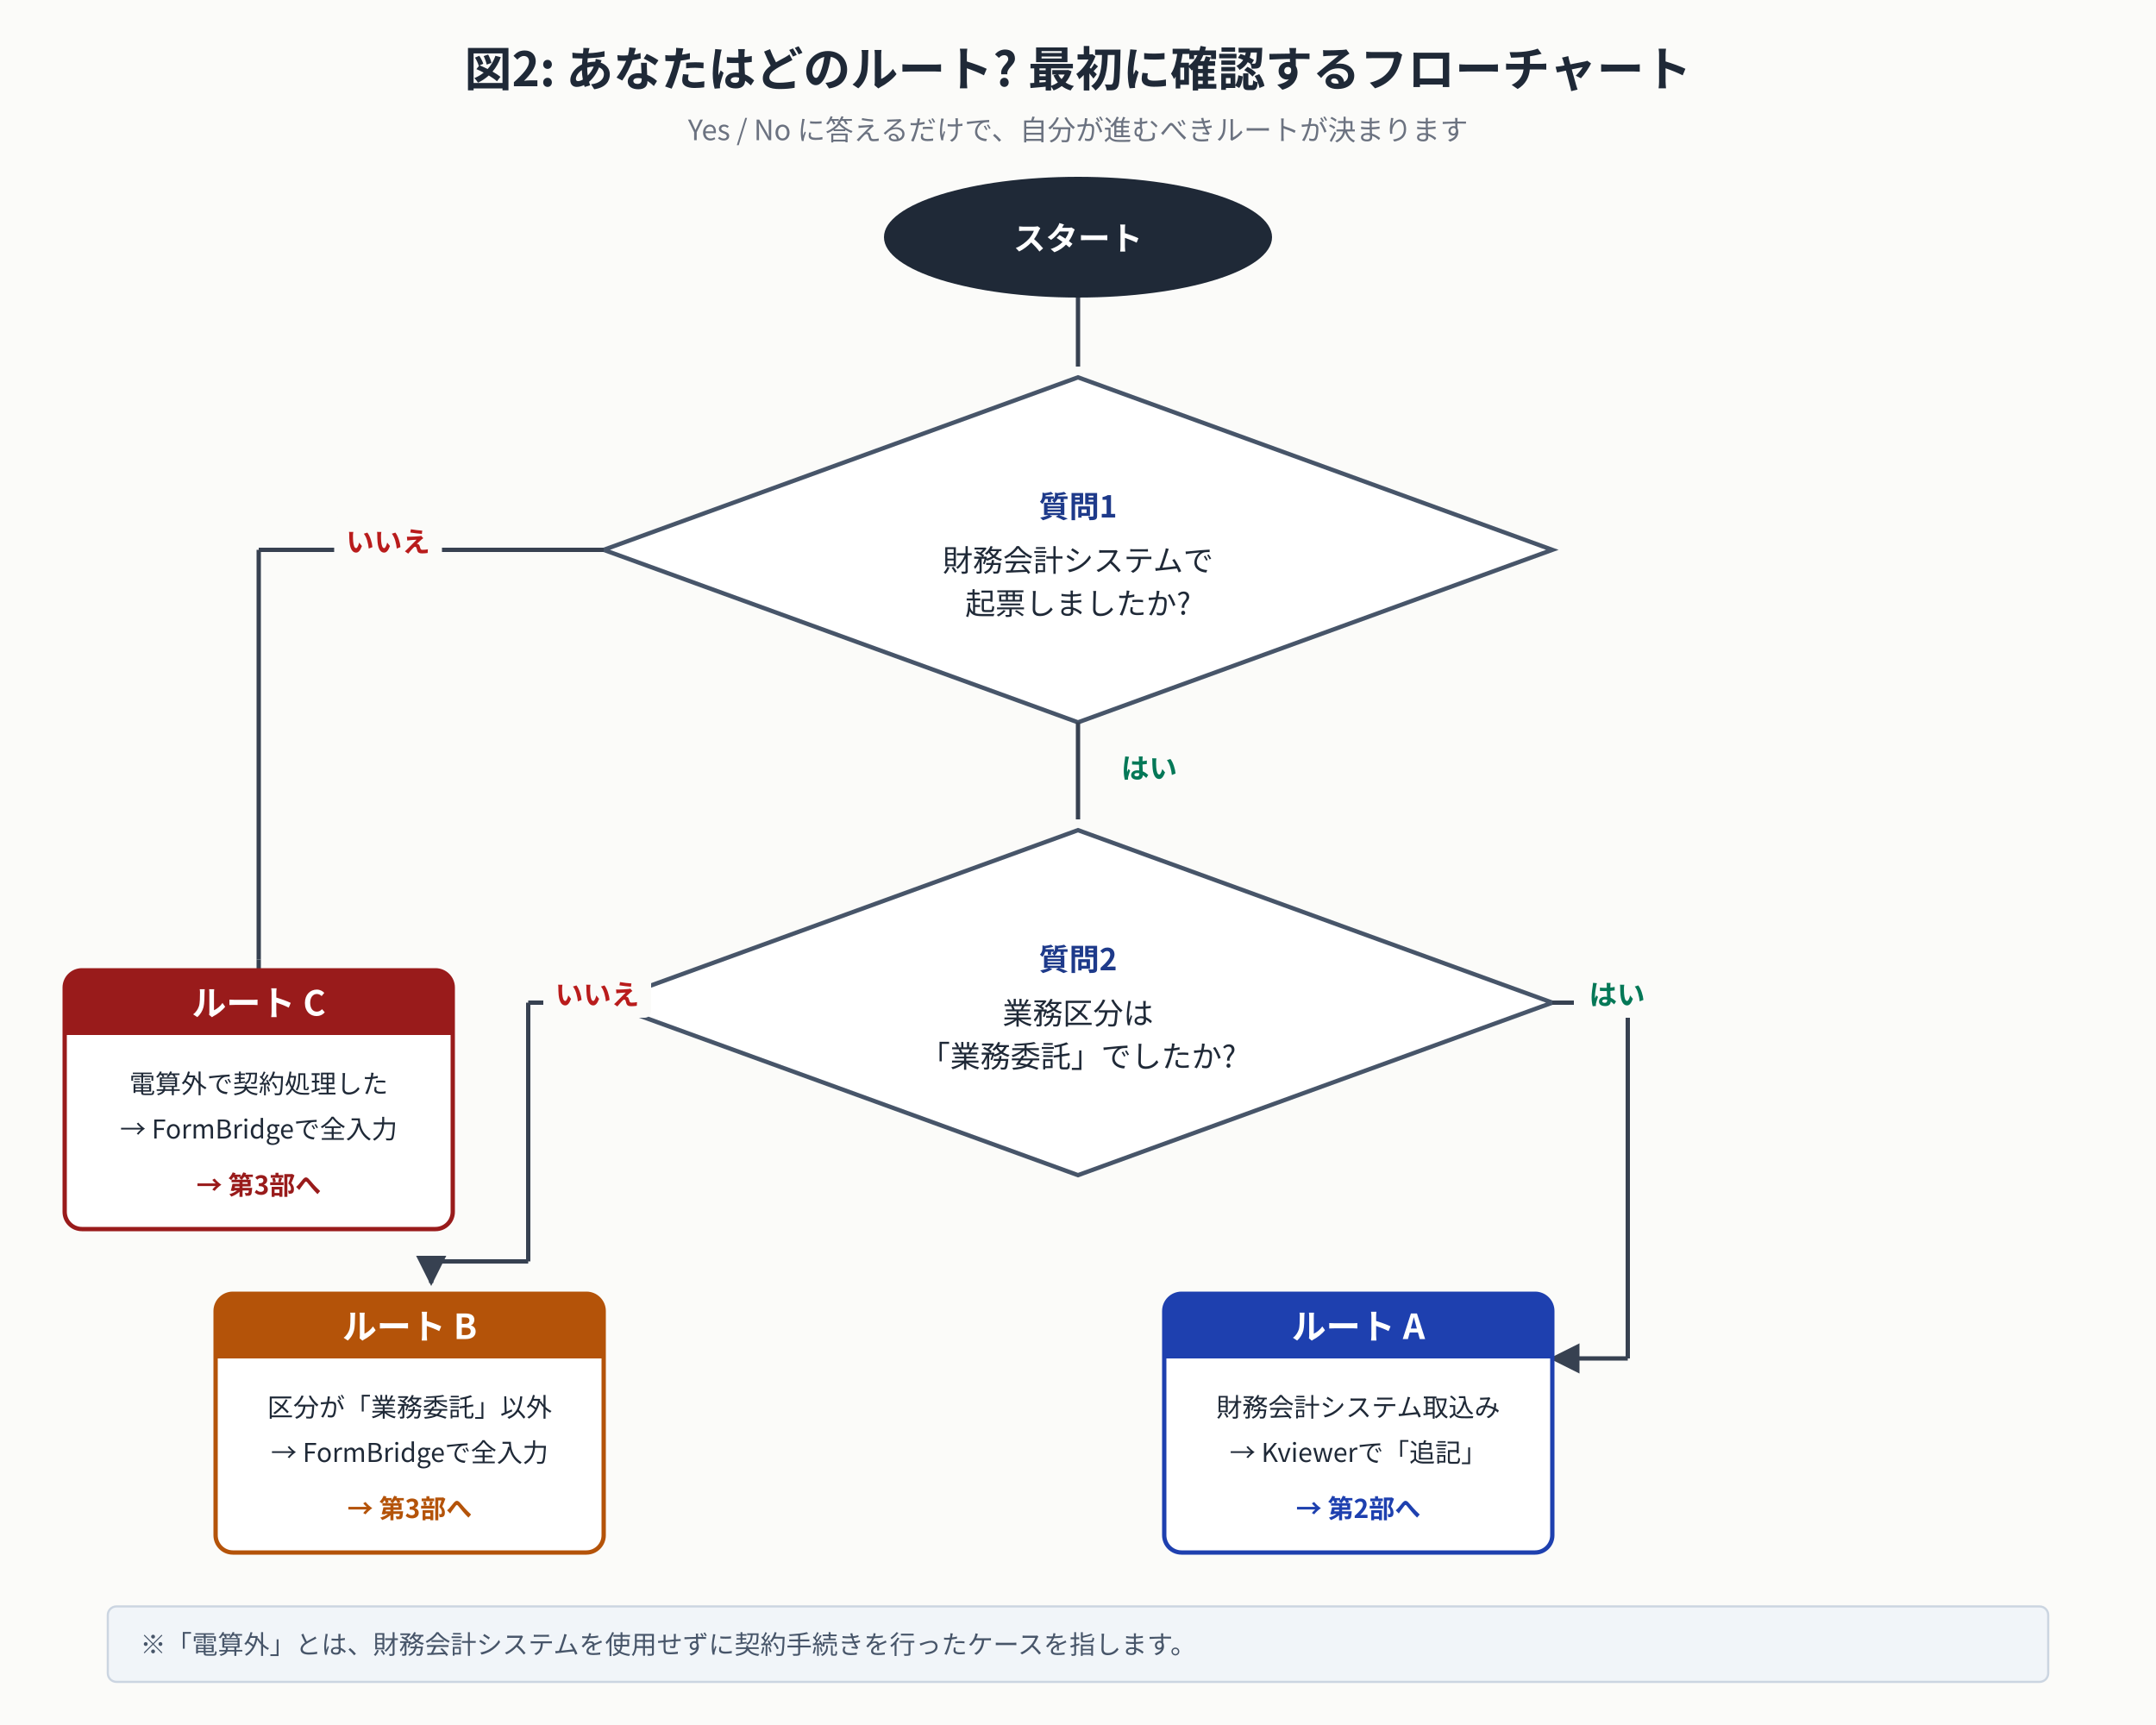
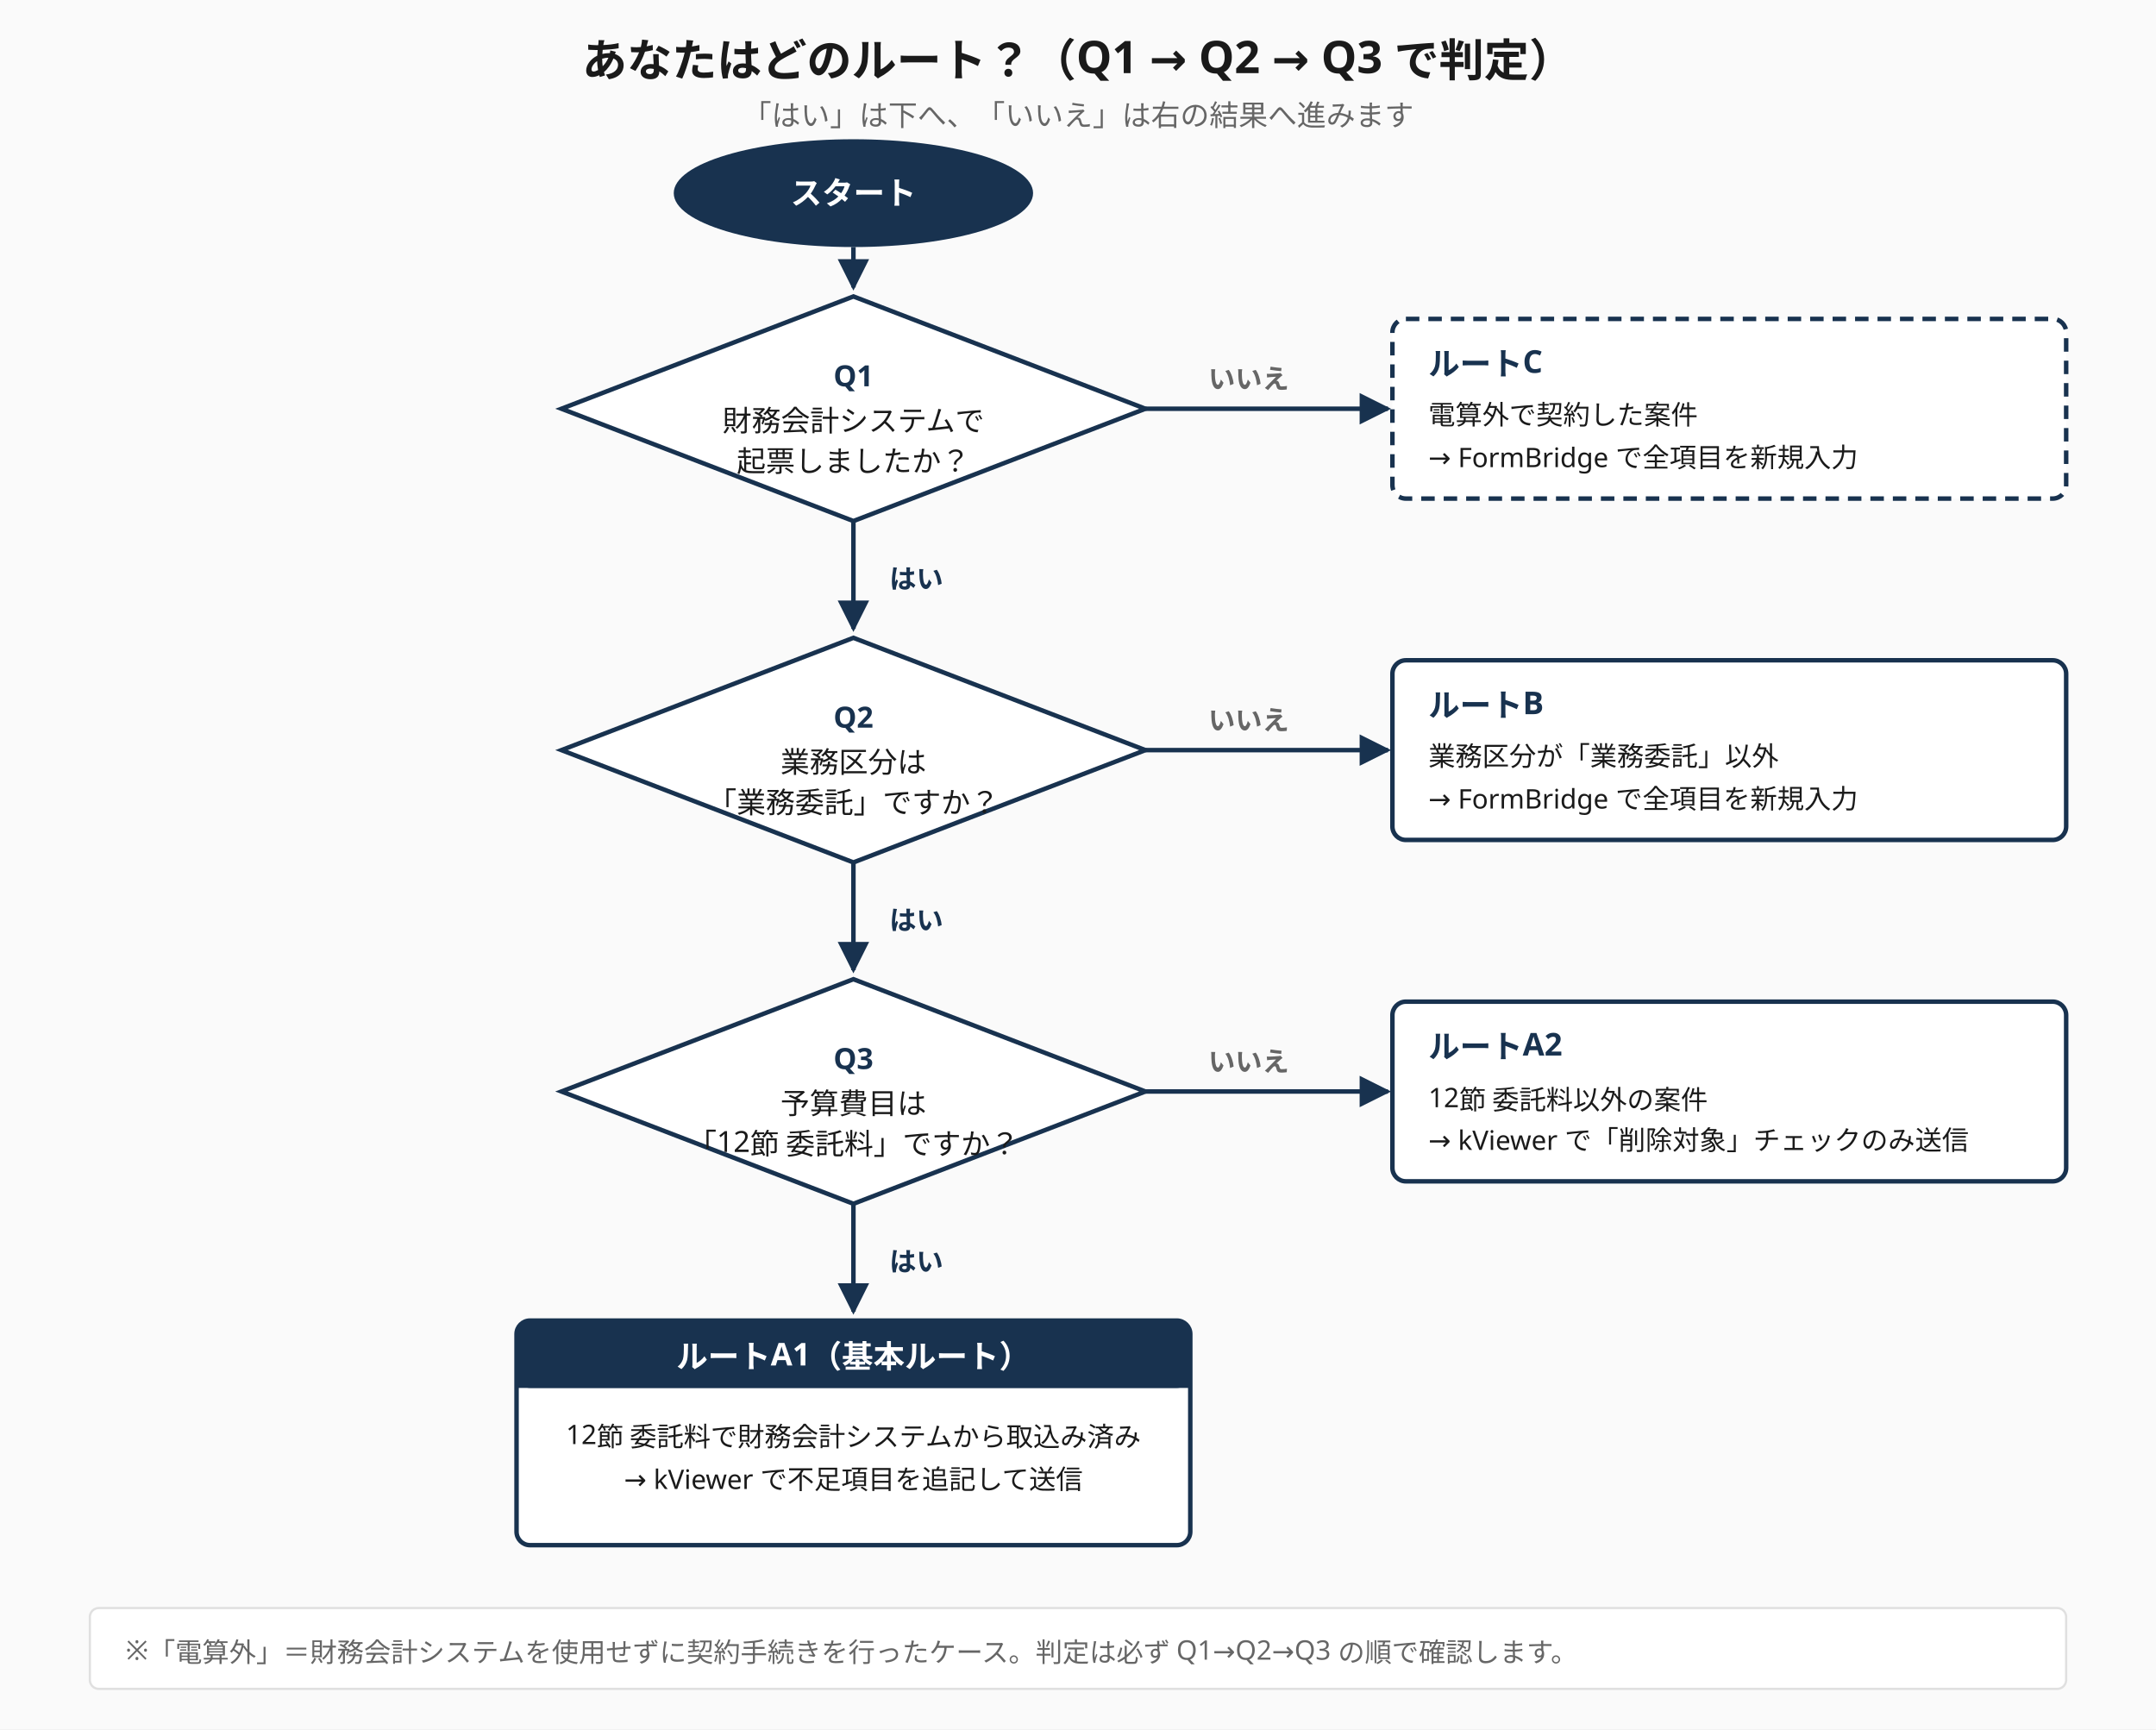
- <svg xmlns="http://www.w3.org/2000/svg" viewBox="0 0 1000 800" font-family="'Noto Sans CJK JP', 'Noto Sans JP', sans-serif">
-   <rect width="1000" height="800" fill="#FBFBF9" />
-   <text x="500" y="40" font-size="22" font-weight="700" text-anchor="middle" fill="#1F2937">図2: あなたはどのルート? 最初に確認するフローチャート</text>
-   <text x="500" y="65" font-size="13" text-anchor="middle" fill="#6B7280">Yes / No に答えるだけで、自分が進むべきルートが決まります</text>
-   <g>
-     <ellipse cx="500" cy="110" rx="90" ry="28" fill="#1F2937" />
-     <text x="500" y="116" font-size="15" font-weight="700" text-anchor="middle" fill="#FFFFFF">スタート</text>
-   </g>
-   <line x1="500" y1="138" x2="500" y2="170" stroke="#374151" stroke-width="2" />
-   <g>
-     <polygon points="500,175 720,255 500,335 280,255" fill="#FFFFFF" stroke="#475569" stroke-width="2" />
-     <text x="500" y="240" font-size="14" font-weight="700" text-anchor="middle" fill="#1E3A8A">質問1</text>
-     <text x="500" y="265" font-size="14" text-anchor="middle" fill="#1F2937">財務会計システムで</text>
-     <text x="500" y="285" font-size="14" text-anchor="middle" fill="#1F2937">起票しましたか?</text>
-   </g>
-   <line x1="280" y1="255" x2="120" y2="255" stroke="#374151" stroke-width="2" />
-   <line x1="120" y1="255" x2="120" y2="445" stroke="#374151" stroke-width="2" />
-   <line x1="120" y1="445" x2="120" y2="480" stroke="#374151" stroke-width="2" marker-end="url(#arrow2)" />
-   <g>
-     <rect x="155" y="240" width="50" height="22" rx="3" fill="#FBFBF9" />
-     <text x="180" y="256" font-size="13" font-weight="700" text-anchor="middle" fill="#B91C1C">いいえ</text>
-   </g>
-   <line x1="500" y1="335" x2="500" y2="380" stroke="#374151" stroke-width="2" />
-   <g>
-     <rect x="513" y="345" width="40" height="22" rx="3" fill="#FBFBF9" />
-     <text x="533" y="361" font-size="13" font-weight="700" text-anchor="middle" fill="#047857">はい</text>
-   </g>
-   <g>
-     <polygon points="500,385 720,465 500,545 280,465" fill="#FFFFFF" stroke="#475569" stroke-width="2" />
-     <text x="500" y="450" font-size="14" font-weight="700" text-anchor="middle" fill="#1E3A8A">質問2</text>
-     <text x="500" y="475" font-size="14" text-anchor="middle" fill="#1F2937">業務区分は</text>
-     <text x="500" y="495" font-size="14" text-anchor="middle" fill="#1F2937">「業務委託」でしたか?</text>
-   </g>
-   <line x1="280" y1="465" x2="245" y2="465" stroke="#374151" stroke-width="2" />
-   <line x1="245" y1="465" x2="245" y2="585" stroke="#374151" stroke-width="2" />
-   <line x1="245" y1="585" x2="200" y2="585" stroke="#374151" stroke-width="2" />
-   <line x1="200" y1="585" x2="200" y2="595" stroke="#374151" stroke-width="2" marker-end="url(#arrow2)" />
-   <g>
-     <rect x="252" y="450" width="50" height="22" rx="3" fill="#FBFBF9" />
-     <text x="277" y="466" font-size="13" font-weight="700" text-anchor="middle" fill="#B91C1C">いいえ</text>
-   </g>
-   <line x1="720" y1="465" x2="755" y2="465" stroke="#374151" stroke-width="2" />
-   <line x1="755" y1="465" x2="755" y2="630" stroke="#374151" stroke-width="2" />
-   <line x1="755" y1="630" x2="720" y2="630" stroke="#374151" stroke-width="2" marker-end="url(#arrow2)" />
-   <g>
-     <rect x="730" y="450" width="40" height="22" rx="3" fill="#FBFBF9" />
-     <text x="750" y="466" font-size="13" font-weight="700" text-anchor="middle" fill="#047857">はい</text>
-   </g>
-   <g>
-     <rect x="540" y="600" width="180" height="120" rx="8" fill="#FFFFFF" stroke="#1E40AF" stroke-width="2" />
-     <rect x="540" y="600" width="180" height="30" rx="8" fill="#1E40AF" />
-     <rect x="540" y="623" width="180" height="7" fill="#1E40AF" />
-     <text x="630" y="621" font-size="16" font-weight="700" text-anchor="middle" fill="#FFFFFF">ルート A</text>
-     <text x="630" y="657" font-size="12" text-anchor="middle" fill="#1F2937">財務会計システム取込み</text>
-     <text x="630" y="678" font-size="12" text-anchor="middle" fill="#1F2937">→ Kviewerで「追記」</text>
-     <text x="630" y="704" font-size="12" font-weight="700" text-anchor="middle" fill="#1E40AF">→ 第2部へ</text>
-   </g>
-   <g>
-     <rect x="100" y="600" width="180" height="120" rx="8" fill="#FFFFFF" stroke="#B45309" stroke-width="2" />
-     <rect x="100" y="600" width="180" height="30" rx="8" fill="#B45309" />
-     <rect x="100" y="623" width="180" height="7" fill="#B45309" />
-     <text x="190" y="621" font-size="16" font-weight="700" text-anchor="middle" fill="#FFFFFF">ルート B</text>
-     <text x="190" y="657" font-size="12" text-anchor="middle" fill="#1F2937">区分が「業務委託」以外</text>
-     <text x="190" y="678" font-size="12" text-anchor="middle" fill="#1F2937">→ FormBridgeで全入力</text>
-     <text x="190" y="704" font-size="12" font-weight="700" text-anchor="middle" fill="#B45309">→ 第3部へ</text>
-   </g>
-   <g>
-     <rect x="30" y="450" width="180" height="120" rx="8" fill="#FFFFFF" stroke="#991B1B" stroke-width="2" />
-     <rect x="30" y="450" width="180" height="30" rx="8" fill="#991B1B" />
-     <rect x="30" y="473" width="180" height="7" fill="#991B1B" />
-     <text x="120" y="471" font-size="16" font-weight="700" text-anchor="middle" fill="#FFFFFF">ルート C</text>
-     <text x="120" y="507" font-size="12" text-anchor="middle" fill="#1F2937">電算外で契約処理した</text>
-     <text x="120" y="528" font-size="12" text-anchor="middle" fill="#1F2937">→ FormBridgeで全入力</text>
-     <text x="120" y="554" font-size="12" font-weight="700" text-anchor="middle" fill="#991B1B">→ 第3部へ</text>
-   </g>
-   <g>
-     <rect x="50" y="745" width="900" height="35" rx="4" fill="#F1F5F9" stroke="#CBD5E1" stroke-width="1" />
-     <text x="65" y="767" font-size="12" fill="#475569">※「電算外」とは、財務会計システムを使用せずに契約手続きを行ったケースを指します。</text>
-   </g>
+ <svg xmlns="http://www.w3.org/2000/svg" viewBox="0 0 960 770" font-family="'Yu Gothic','Noto Sans JP',sans-serif" role="img" aria-label="ルート判定フローチャート。Q1財務会計システムで起票したか、Q2業務区分は業務委託か、Q3予算費目は12節委託料か、の順に判定し、ルートA1・A2・B・Cのいずれかになる。">
+   <rect width="960" height="770" fill="#FAFAFA" />
+   <text x="480" y="34" font-size="20" font-weight="700" text-anchor="middle" fill="#1A1A1A">あなたはどのルート？（Q1 → Q2 → Q3 で判定）</text>
+   <text x="480" y="56" font-size="13" text-anchor="middle" fill="#666666">「はい」は下へ、「いいえ」は右の結果へ進みます</text>
  <defs>
-     <marker id="arrow2" viewBox="0 0 10 10" refX="9" refY="5" markerWidth="7" markerHeight="7" orient="auto">
-       <path d="M 0 0 L 10 5 L 0 10 z" fill="#374151" />
+     <marker id="ah" viewBox="0 0 10 10" refX="9" refY="5" markerWidth="7" markerHeight="7" orient="auto">
+       <path d="M0 0 L10 5 L0 10 z" fill="#18324f" />
    </marker>
  </defs>
+   <ellipse cx="380" cy="86" rx="80" ry="24" fill="#18324f" />
+   <text x="380" y="91" font-size="14" font-weight="700" text-anchor="middle" fill="#FFFFFF">スタート</text>
+   <line x1="380" y1="110" x2="380" y2="128" stroke="#18324f" stroke-width="2" marker-end="url(#ah)" />
+   <polygon points="380,132 510,182 380,232 250,182" fill="#FFFFFF" stroke="#18324f" stroke-width="2" />
+   <text x="380" y="172" font-size="13" font-weight="700" text-anchor="middle" fill="#18324f">Q1</text>
+   <text x="380" y="192" font-size="13" text-anchor="middle" fill="#1A1A1A">財務会計システムで</text>
+   <text x="380" y="210" font-size="13" text-anchor="middle" fill="#1A1A1A">起票しましたか？</text>
+   <line x1="510" y1="182" x2="618" y2="182" stroke="#18324f" stroke-width="2" marker-end="url(#ah)" />
+   <text x="556" y="173" font-size="12" font-weight="700" text-anchor="middle" fill="#666666">いいえ</text>
+   <line x1="380" y1="232" x2="380" y2="280" stroke="#18324f" stroke-width="2" marker-end="url(#ah)" />
+   <text x="396" y="262" font-size="12" font-weight="700" fill="#18324f">はい</text>
+   <polygon points="380,284 510,334 380,384 250,334" fill="#FFFFFF" stroke="#18324f" stroke-width="2" />
+   <text x="380" y="324" font-size="13" font-weight="700" text-anchor="middle" fill="#18324f">Q2</text>
+   <text x="380" y="344" font-size="13" text-anchor="middle" fill="#1A1A1A">業務区分は</text>
+   <text x="380" y="362" font-size="13" text-anchor="middle" fill="#1A1A1A">「業務委託」ですか？</text>
+   <line x1="510" y1="334" x2="618" y2="334" stroke="#18324f" stroke-width="2" marker-end="url(#ah)" />
+   <text x="556" y="325" font-size="12" font-weight="700" text-anchor="middle" fill="#666666">いいえ</text>
+   <line x1="380" y1="384" x2="380" y2="432" stroke="#18324f" stroke-width="2" marker-end="url(#ah)" />
+   <text x="396" y="414" font-size="12" font-weight="700" fill="#18324f">はい</text>
+   <polygon points="380,436 510,486 380,536 250,486" fill="#FFFFFF" stroke="#18324f" stroke-width="2" />
+   <text x="380" y="476" font-size="13" font-weight="700" text-anchor="middle" fill="#18324f">Q3</text>
+   <text x="380" y="496" font-size="13" text-anchor="middle" fill="#1A1A1A">予算費目は</text>
+   <text x="380" y="514" font-size="13" text-anchor="middle" fill="#1A1A1A">「12節 委託料」ですか？</text>
+   <line x1="510" y1="486" x2="618" y2="486" stroke="#18324f" stroke-width="2" marker-end="url(#ah)" />
+   <text x="556" y="477" font-size="12" font-weight="700" text-anchor="middle" fill="#666666">いいえ</text>
+   <line x1="380" y1="536" x2="380" y2="584" stroke="#18324f" stroke-width="2" marker-end="url(#ah)" />
+   <text x="396" y="566" font-size="12" font-weight="700" fill="#18324f">はい</text>
+   <rect x="620" y="142" width="300" height="80" rx="6" fill="#FFFFFF" stroke="#18324f" stroke-width="2" stroke-dasharray="6 4" />
+   <text x="636" y="167" font-size="14" font-weight="700" fill="#18324f">ルートC</text>
+   <text x="636" y="189" font-size="12" fill="#1A1A1A">電算外で契約した案件</text>
+   <text x="636" y="208" font-size="12" fill="#1A1A1A">→ FormBridge で全項目を新規入力</text>
+   <rect x="620" y="294" width="300" height="80" rx="6" fill="#FFFFFF" stroke="#18324f" stroke-width="2" />
+   <text x="636" y="319" font-size="14" font-weight="700" fill="#18324f">ルートB</text>
+   <text x="636" y="341" font-size="12" fill="#1A1A1A">業務区分が「業務委託」以外</text>
+   <text x="636" y="360" font-size="12" fill="#1A1A1A">→ FormBridge で全項目を新規入力</text>
+   <rect x="620" y="446" width="300" height="80" rx="6" fill="#FFFFFF" stroke="#18324f" stroke-width="2" />
+   <text x="636" y="471" font-size="14" font-weight="700" fill="#18324f">ルートA2</text>
+   <text x="636" y="493" font-size="12" fill="#1A1A1A">12節 委託料以外の案件</text>
+   <text x="636" y="512" font-size="12" fill="#1A1A1A">→ kViewer で「削除対象」チェックのみ送信</text>
+   <rect x="230" y="588" width="300" height="100" rx="6" fill="#FFFFFF" stroke="#18324f" stroke-width="2" />
+   <rect x="230" y="588" width="300" height="30" rx="6" fill="#18324f" />
+   <rect x="230" y="611" width="300" height="7" fill="#18324f" />
+   <text x="380" y="609" font-size="14" font-weight="700" text-anchor="middle" fill="#FFFFFF">ルートA1（基本ルート）</text>
+   <text x="380" y="643" font-size="12" text-anchor="middle" fill="#1A1A1A">12節 委託料で財務会計システムから取込み済み</text>
+   <text x="380" y="663" font-size="12" text-anchor="middle" fill="#1A1A1A">→ kViewer で不足項目を追記して送信</text>
+   <rect x="40" y="716" width="880" height="36" rx="4" fill="#FFFFFF" stroke="#E0E0E0" stroke-width="1" />
+   <text x="56" y="739" font-size="12" fill="#666666">※「電算外」＝財務会計システムを使用せずに契約手続きを行ったケース。判定は必ず Q1→Q2→Q3 の順で確認します。</text>
</svg>
